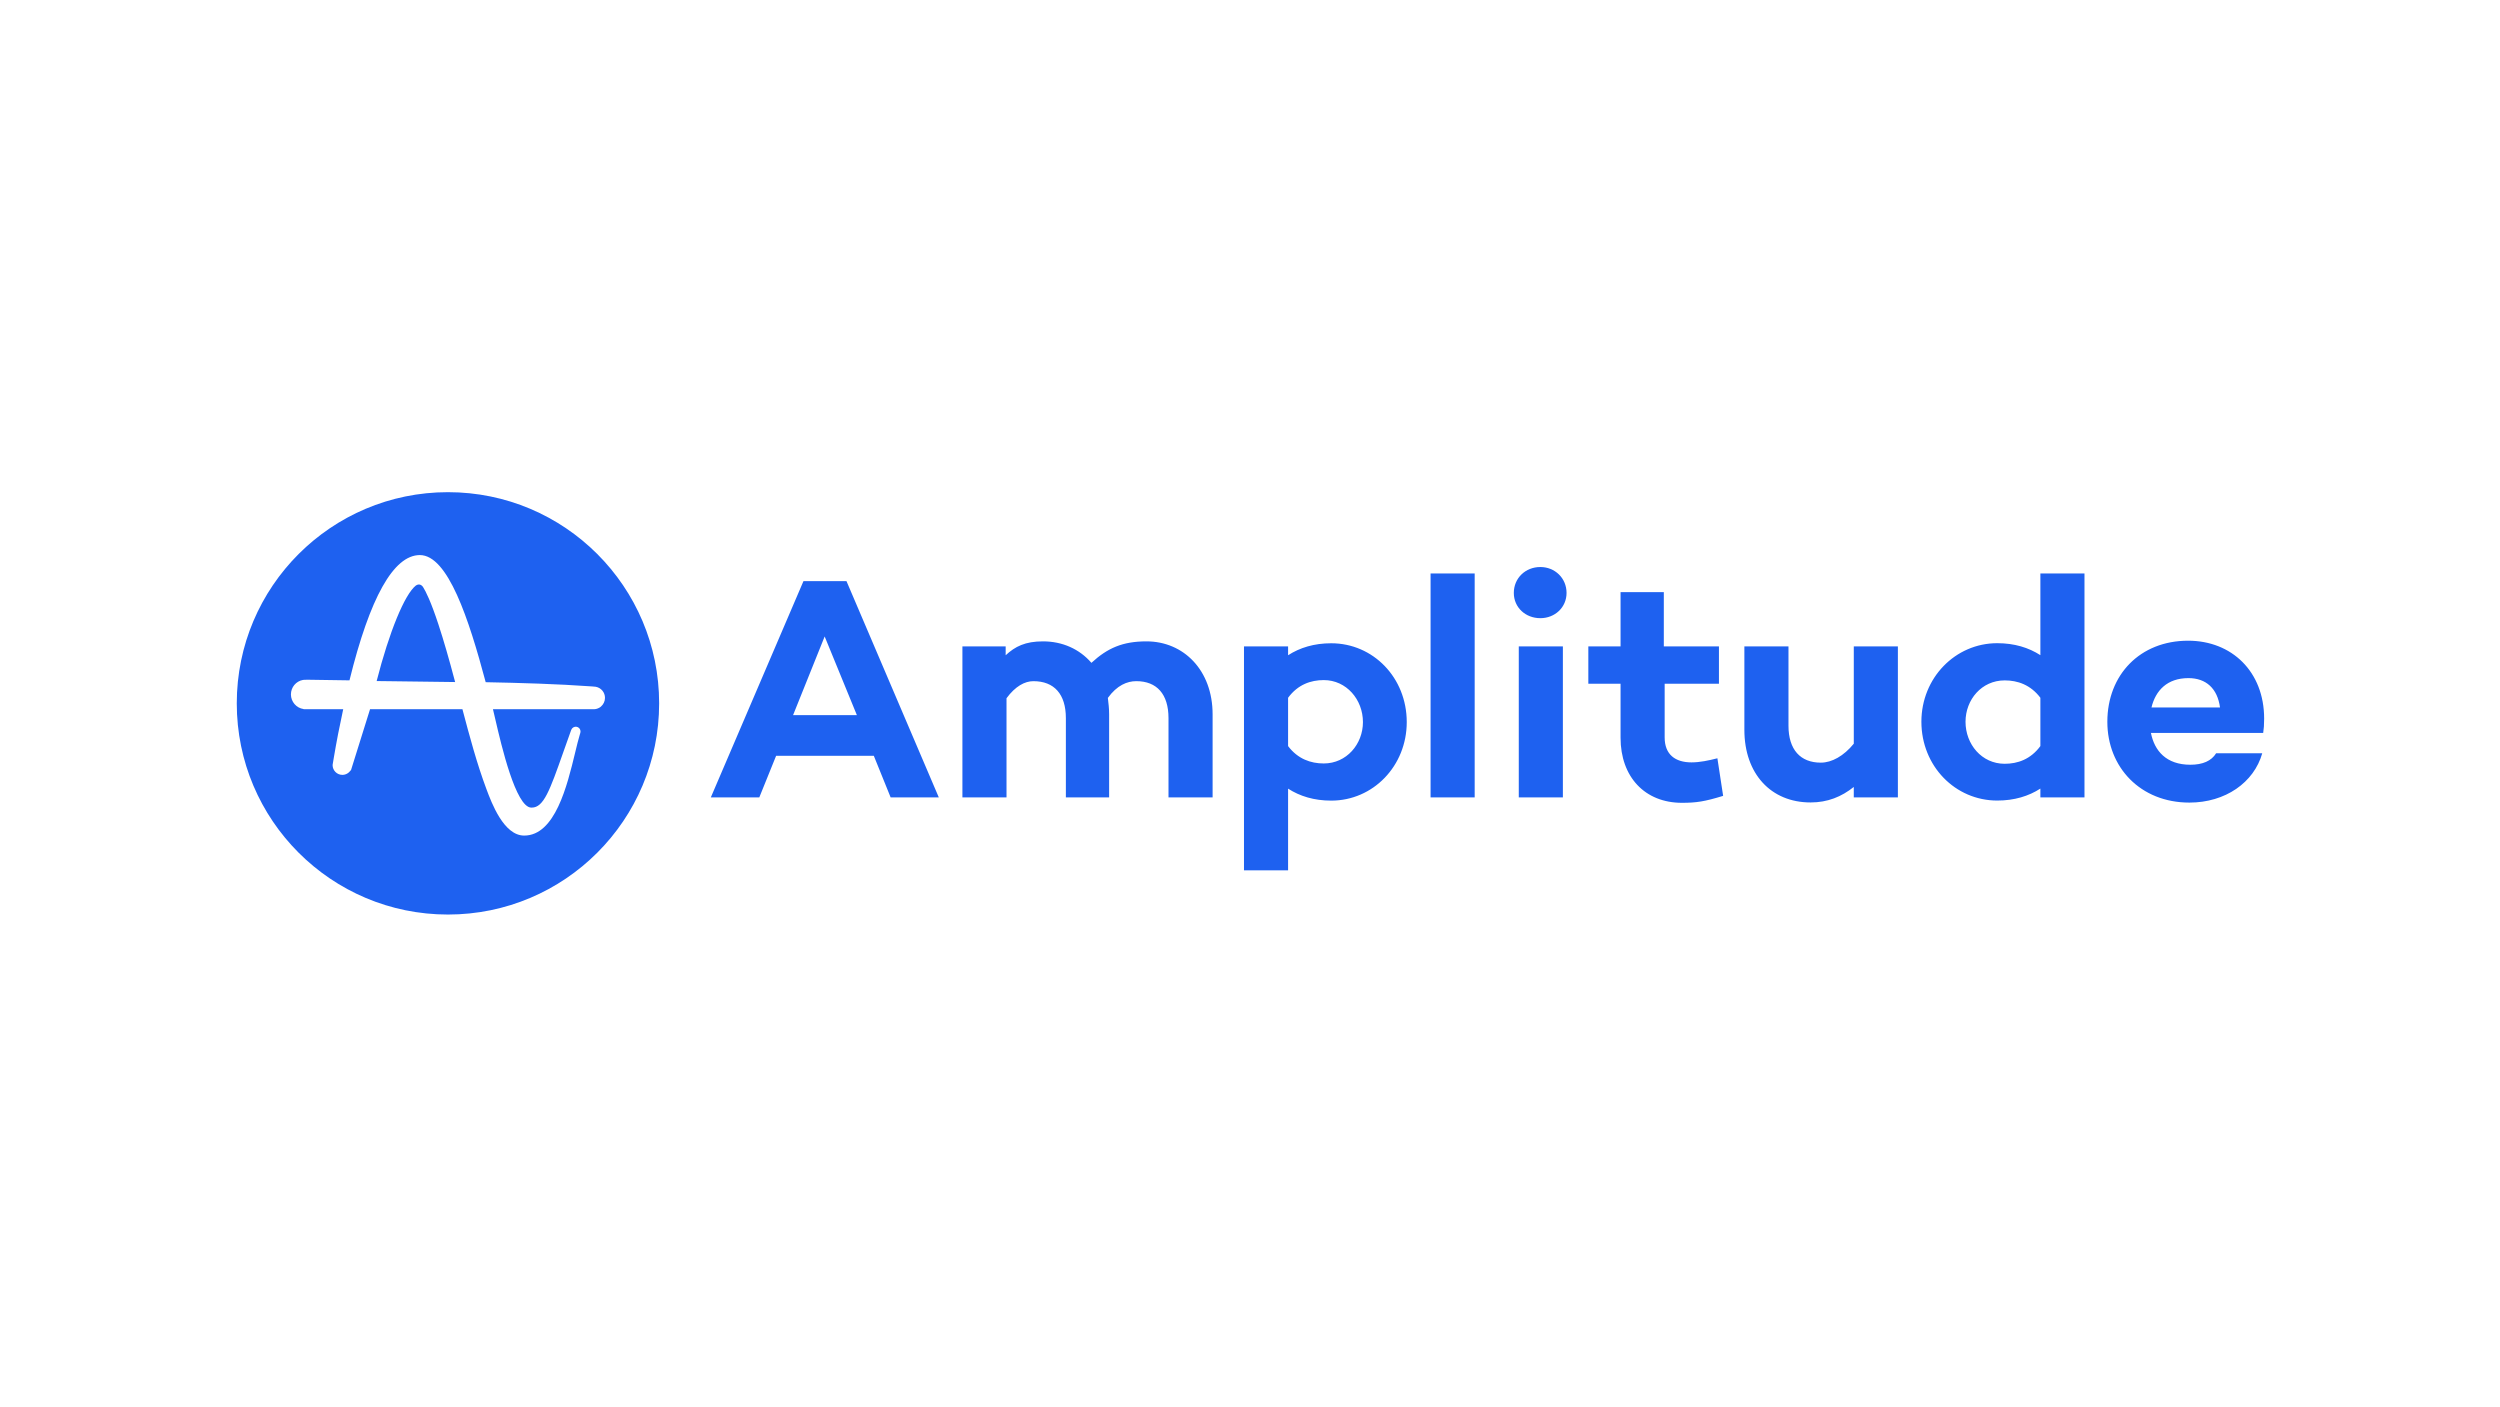
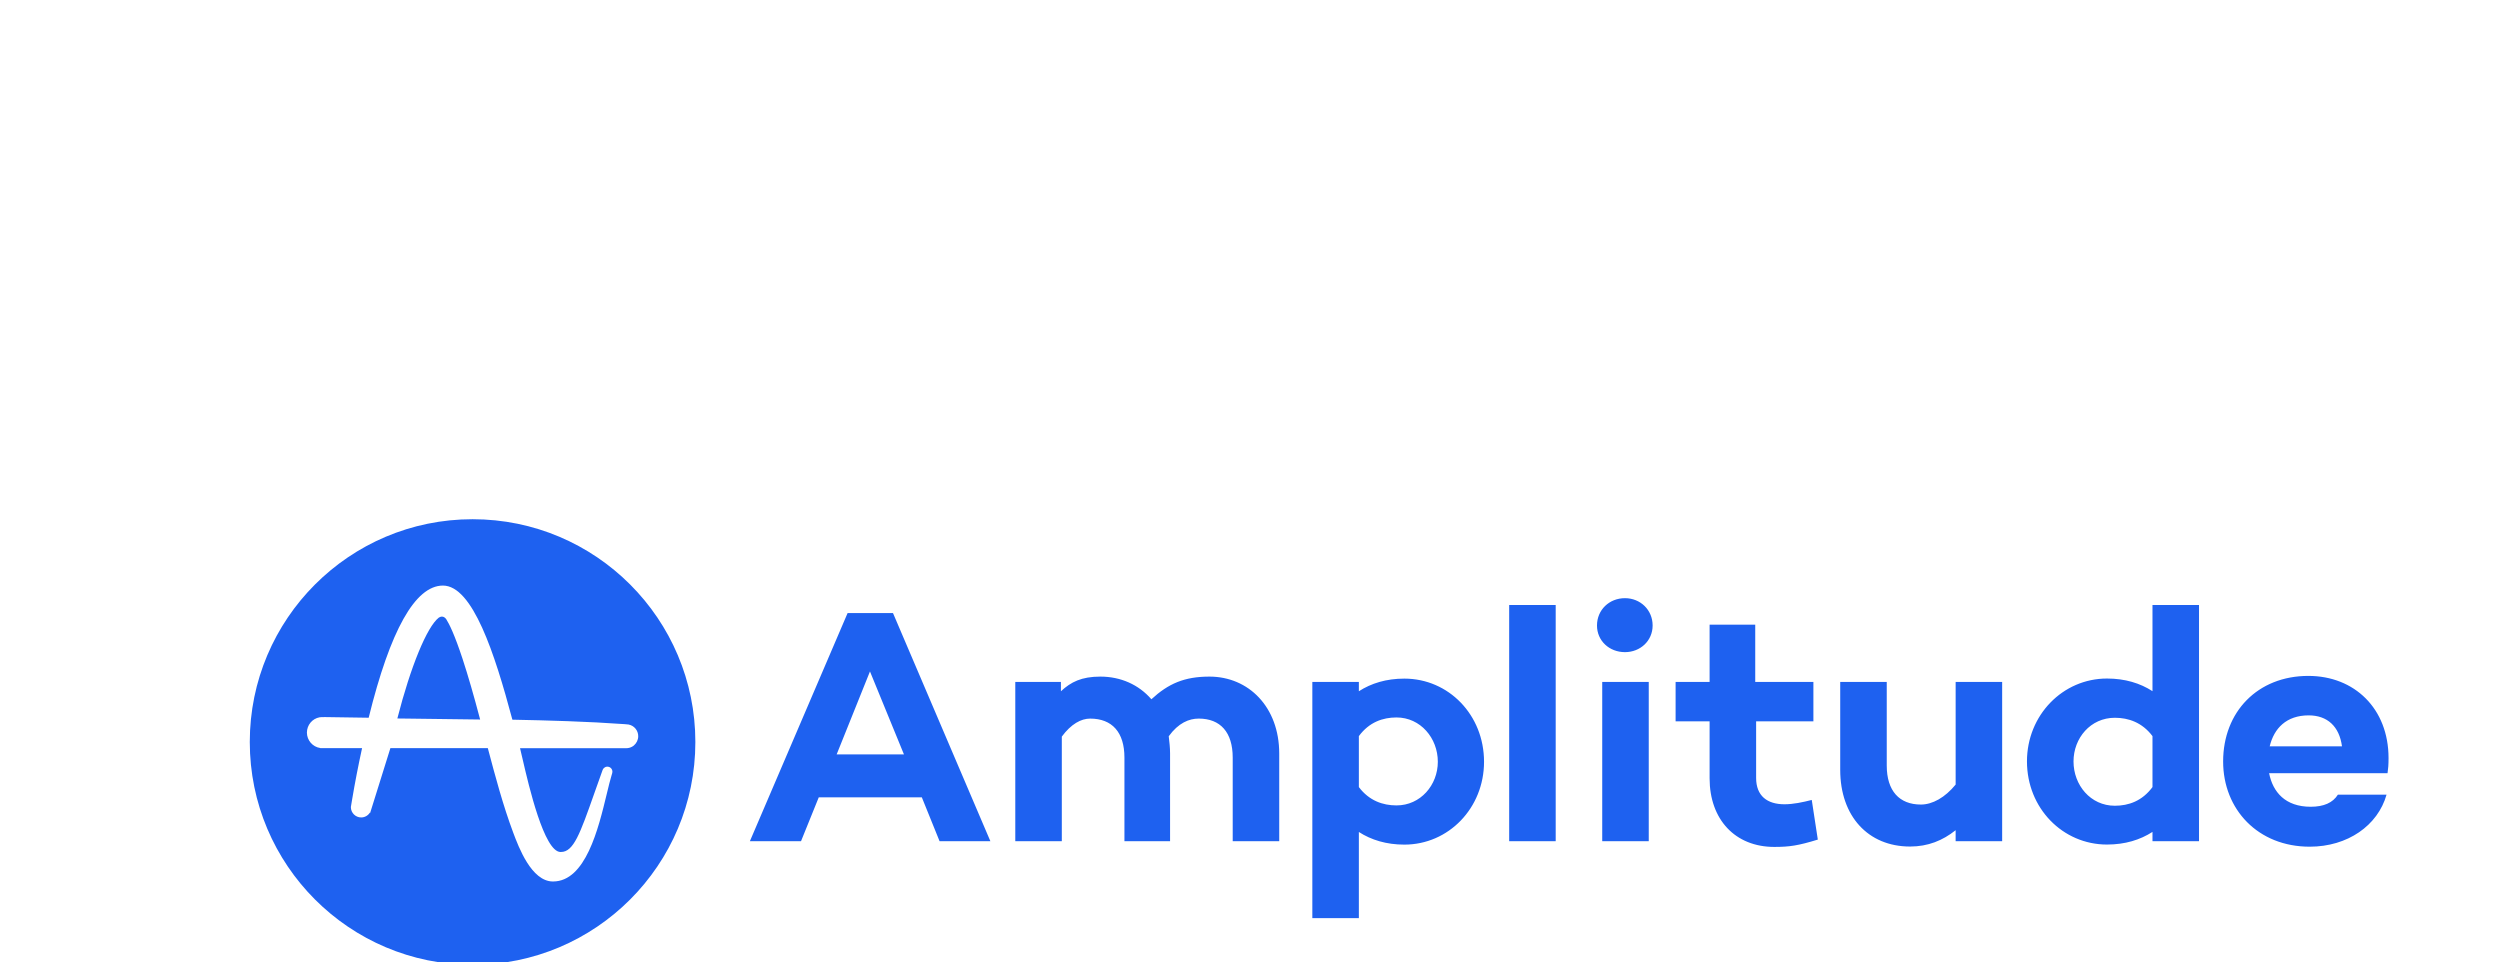
- <svg xmlns="http://www.w3.org/2000/svg" version="1.1" id="Layer_1" x="0px" y="0px" viewBox="0 0 1920 1080" style="enable-background:new 0 0 1920 1080;" xml:space="preserve">
+ <svg xmlns="http://www.w3.org/2000/svg" version="1.1" id="Layer_1" viewBox="0 0 1820 700">
  <style type="text/css">
	.st0{fill:#1E61F0;}
</style>
  <g id="logo_x5F_white_11_">
    <path class="st0" d="M336.73,479.6c3.95,12,8.25,26.87,12.81,44.21c-17.28-0.27-34.77-0.46-51.7-0.66l-8.57-0.1   c9.69-37.87,21.5-66.6,30.14-73.39c0.55-0.35,1.41-0.77,2.35-0.77c1.13,0,2.16,0.62,3.06,1.81   C327.06,454.21,330.96,462.06,336.73,479.6z M506.22,540.18c0,89.57-72.61,162.19-162.19,162.19s-162.19-72.61-162.19-162.19   s72.61-162.19,162.19-162.19S506.22,450.6,506.22,540.18z M464.63,535.96c0-4.19-2.95-7.69-6.93-8.48   c-0.02-0.01-0.05-0.01-0.07-0.02c-0.05-0.01-0.09-0.02-0.14-0.03l-0.16-0.01c-0.42-0.07-0.85-0.11-1.29-0.12l-1.15-0.11   c-27.35-1.96-55.48-2.73-81.88-3.26l-0.05-0.19c-12.85-48.19-28.89-97.45-50.53-97.45c-20.16,0.09-38.34,32.46-54.03,96.22   c-11.09-0.14-21.2-0.29-30.73-0.46c-0.54-0.01-1.03-0.01-1.46-0.01c-2.03,0-3.02,0.08-3.52,0.15c-5.37,0.95-9.26,5.64-9.26,11.14   c0,5.61,4.19,10.43,9.65,11.21l0.11,0.11h30.4c-2.78,12.71-5.22,25.28-7.25,37.4l-0.89,5.33l-0.01,0.26   c0.02,4.11,3.38,7.46,7.49,7.46c2.61,0,4.97-1.36,6.32-3.48l0.22,0.17l14.73-47.13h70.94c5.42,20.48,11.04,41.62,18.47,61.47   c3.97,10.61,13.27,35.46,28.82,35.59l0.15,0c23.76,0,33.02-38.38,39.15-63.78c1.32-5.47,2.46-10.19,3.53-13.65l0.43-1.43l0,0   c0.2-0.66,0.22-1.41-0.01-2.17c-0.39-1.28-1.49-2.26-2.8-2.5c-1.87-0.35-3.55,0.72-4.15,2.32l-0.01,0l-0.51,1.42   c-2.02,5.58-3.88,10.86-5.53,15.54l-0.12,0.35c-10.28,29.12-14.98,42.42-24.17,42.42l0.05,0l-0.13,0.02l-0.23-0.01   c-11.96,0-23.22-48.62-27.46-66.92c-0.73-3.17-1.41-6.08-2.03-8.64c0,0,77.22,0,77.34,0c1.45,0,2.82-0.36,4.02-0.99   c0.01,0,0.01-0.01,0.02-0.01c0.12-0.06,0.24-0.13,0.36-0.2c0.13-0.08,0.26-0.15,0.38-0.23c0.06-0.04,0.12-0.08,0.18-0.12   c0.19-0.13,0.37-0.26,0.54-0.41c0.01-0.01,0.02-0.02,0.04-0.03C463.39,541.06,464.63,538.64,464.63,535.96z M671.1,580.48   l12.91,31.92H721l-70.91-166.1h-33.03l-71.15,166.1h37.23l12.91-31.92H671.1z M658.08,549.21h-49l24.26-60.4L658.08,549.21z    M880.49,492.57c-18.23,0-29.89,5.09-42.28,16.49c-9.23-10.67-22.36-16.49-37.18-16.49c-13.61,0-21.39,3.88-28.68,10.67v-6.79   h-33.22V612.4H773v-76.16c6.79-9.22,14.07-13.1,20.61-13.1c16.01,0,24.98,9.95,24.98,28.38v60.88h33.22V548.6   c0-4.37-0.48-8.49-0.97-12.61c7.03-9.7,14.79-12.86,21.83-12.86c15.76,0,24.74,9.95,24.74,28.38v60.88h33.87V548.6   C931.28,514.64,908.92,492.57,880.49,492.57z M1022.39,494.03c-13.16,0-24.12,3.39-33.14,9.2v-6.78h-33.87v171.96h33.87v-62.73   c9.02,5.81,19.98,9.2,33.14,9.2c32.17,0,57.99-26.64,57.99-60.31C1080.39,520.43,1054.56,494.03,1022.39,494.03z M1016.66,586.34   c-9.95,0-19.89-3.4-27.41-13.34v-37.11c7.52-10.19,17.46-13.58,27.41-13.58c17.46,0,30.08,15.04,30.08,32.26   C1046.74,571.54,1034.13,586.34,1016.66,586.34z M1132.55,440.44h-33.87V612.4h33.87V440.44z M1182.98,474.76   c11.16,0,20.13-8.25,20.13-19.4c0-11.4-8.98-19.89-20.13-19.89c-11.4,0-20.37,8.49-20.37,19.89   C1162.6,466.51,1171.58,474.76,1182.98,474.76z M1166.42,496.45V612.4h33.87V496.45H1166.42z M1318.96,582.36   c-6.63,1.7-13.5,3.15-19.88,3.15c-12.52,0-20.62-6.06-20.62-19.16v-41.24h41.69v-28.66h-42.34v-41.69h-33.22v41.69h-24.75v28.66   h24.75v41.48c0,30.08,18.65,49.97,47.12,49.97c11.05,0,17.43-0.97,31.66-5.34L1318.96,582.36z M1457.58,496.45h-33.87v74.71   c-7.72,9.46-16.88,14.55-25.32,14.55c-15.67,0-24.84-9.95-24.84-28.38v-60.88h-33.87v64.04c0,33.72,20.34,55.79,50.85,55.79   c13.08,0,23.73-4.37,33.17-11.89v8h33.87V496.45z M1600.88,440.44h-33.87v62.73c-9.02-5.81-19.98-9.2-33.14-9.2   c-32.17,0-58.24,26.64-58.24,60.31c0,34.15,26.07,60.55,58.24,60.55c13.16,0,24.12-3.39,33.14-9.2v6.78h33.87V440.44z    M1539.6,586.58c-17.71,0-30.08-15.04-30.08-32.26c0-16.98,12.37-31.78,30.08-31.78c9.95,0,19.89,3.4,27.41,13.34v37.11   C1559.49,583.18,1549.55,586.58,1539.6,586.58z M1738.86,551.9c0-36.15-24.91-59.84-58.38-59.84c-36.88,0-62.04,26.14-62.04,62.29   c0,34.93,25.4,62.04,63.02,62.04c27.6,0,49.58-15.39,55.94-37.86h-35.42c-3.66,5.86-10.26,8.79-19.78,8.79   c-18.56,0-27.6-10.75-30.29-24.43h86.22C1738.62,559.47,1738.86,556.79,1738.86,551.9z M1680.71,520.79   c13.58,0,22.32,8,24.26,22.56h-52.64C1655.48,530.25,1664.46,520.79,1680.71,520.79z" />
  </g>
</svg>
